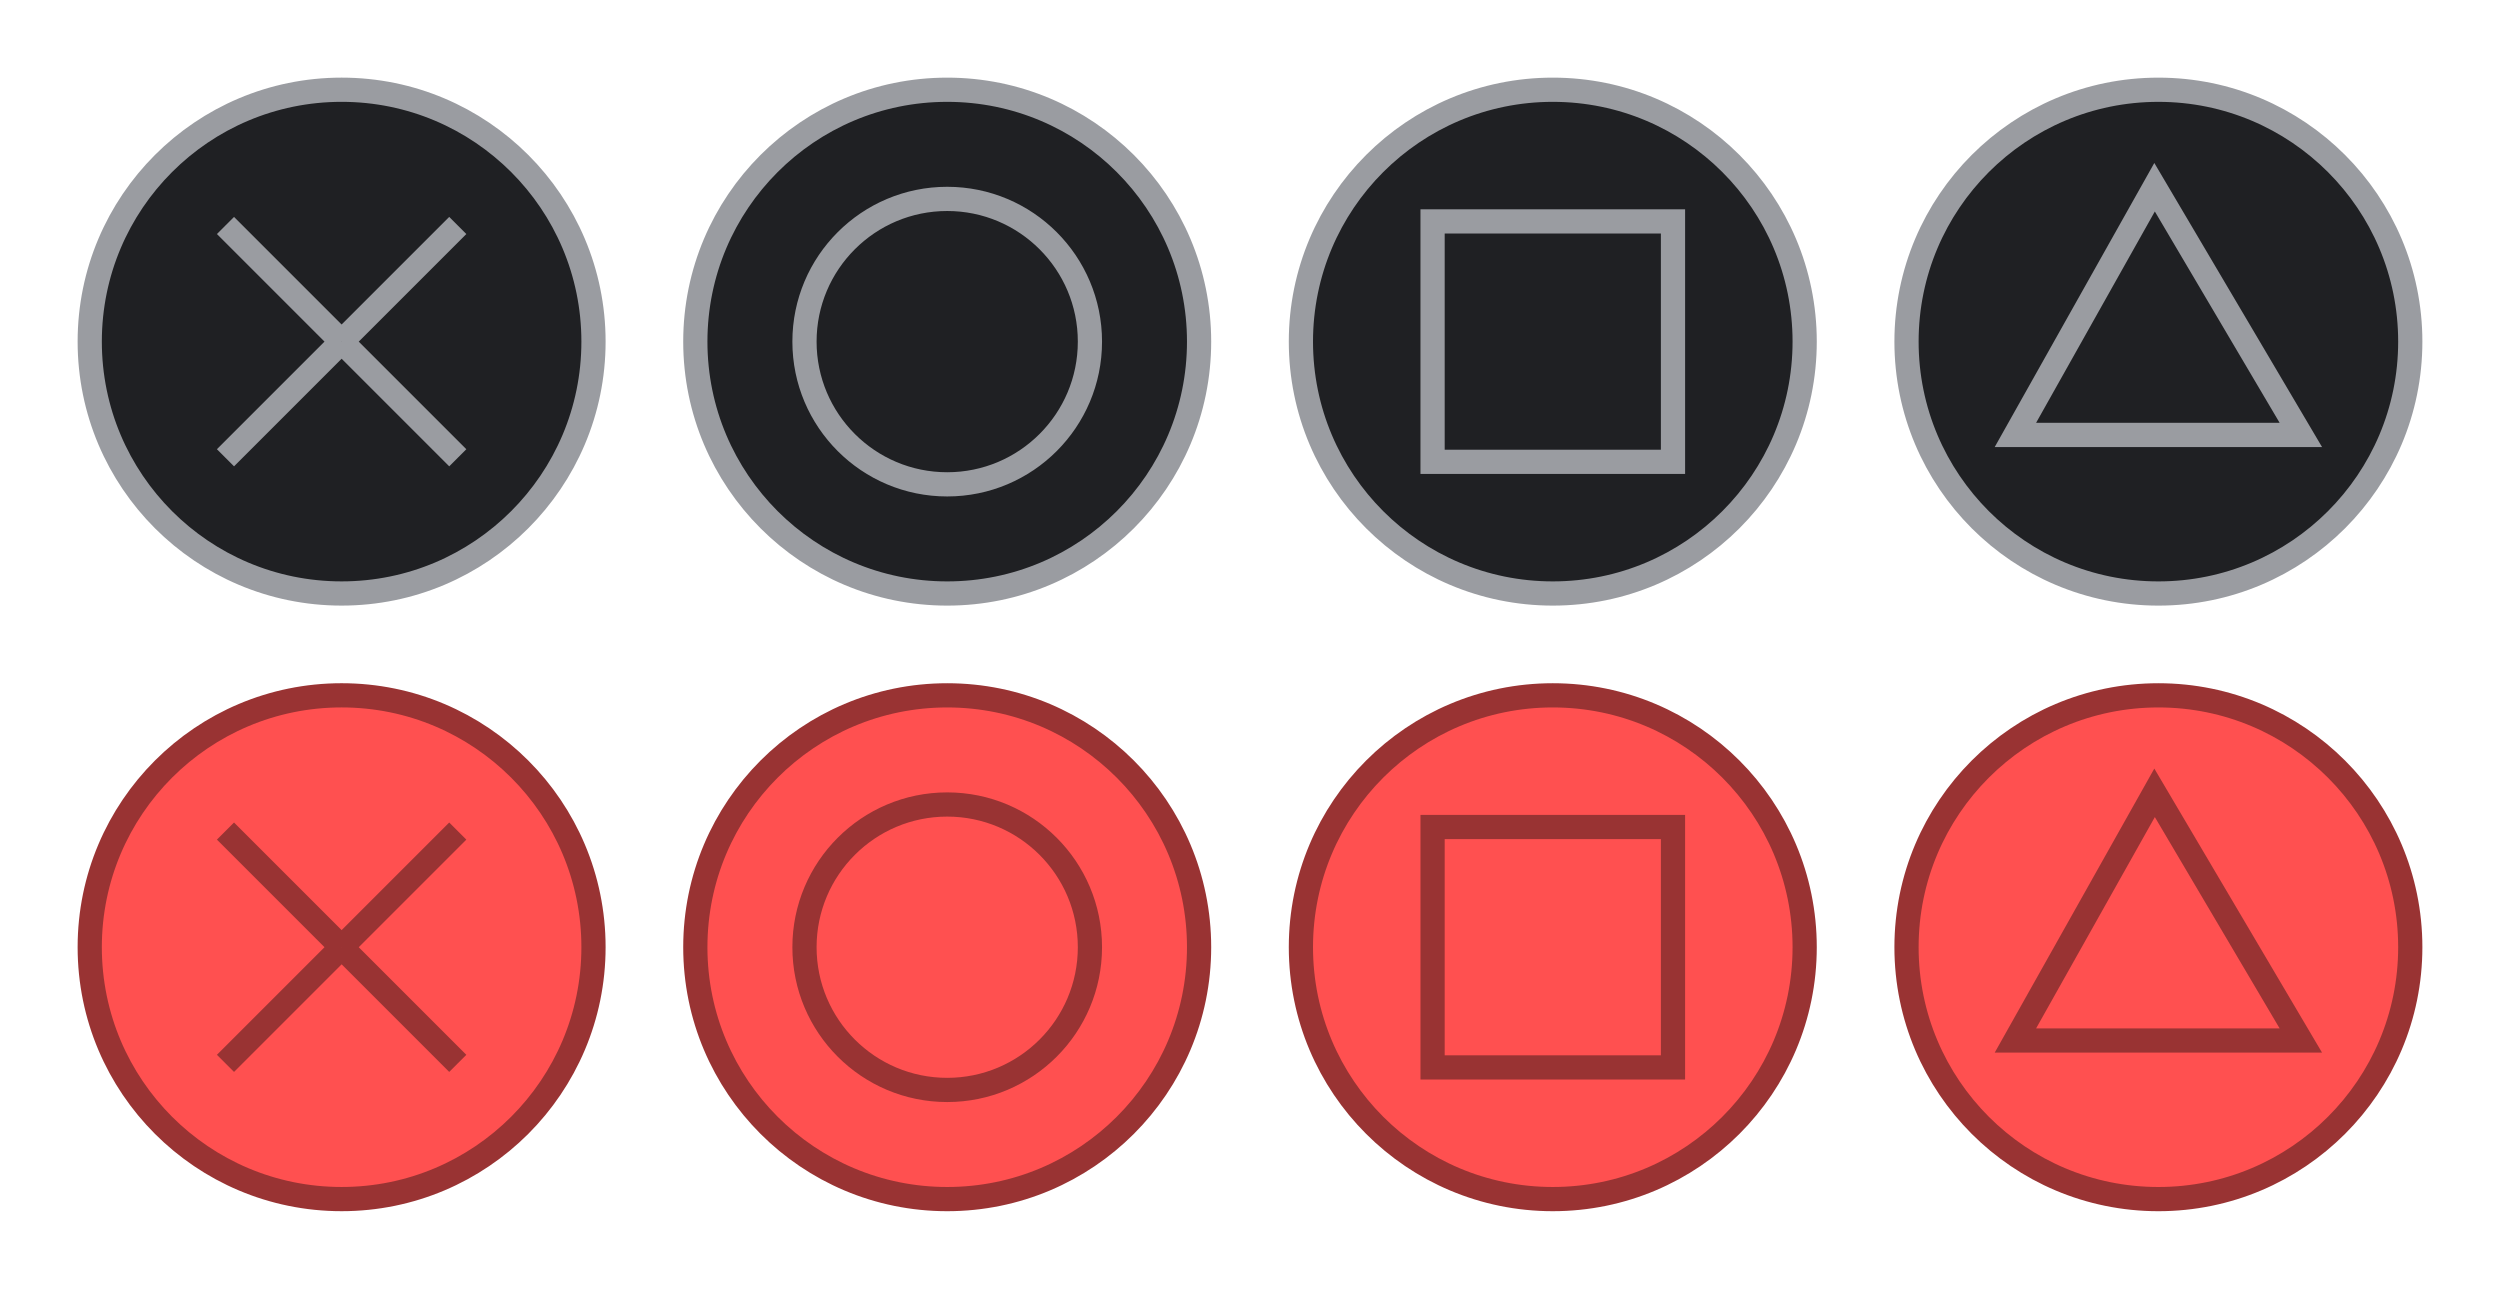
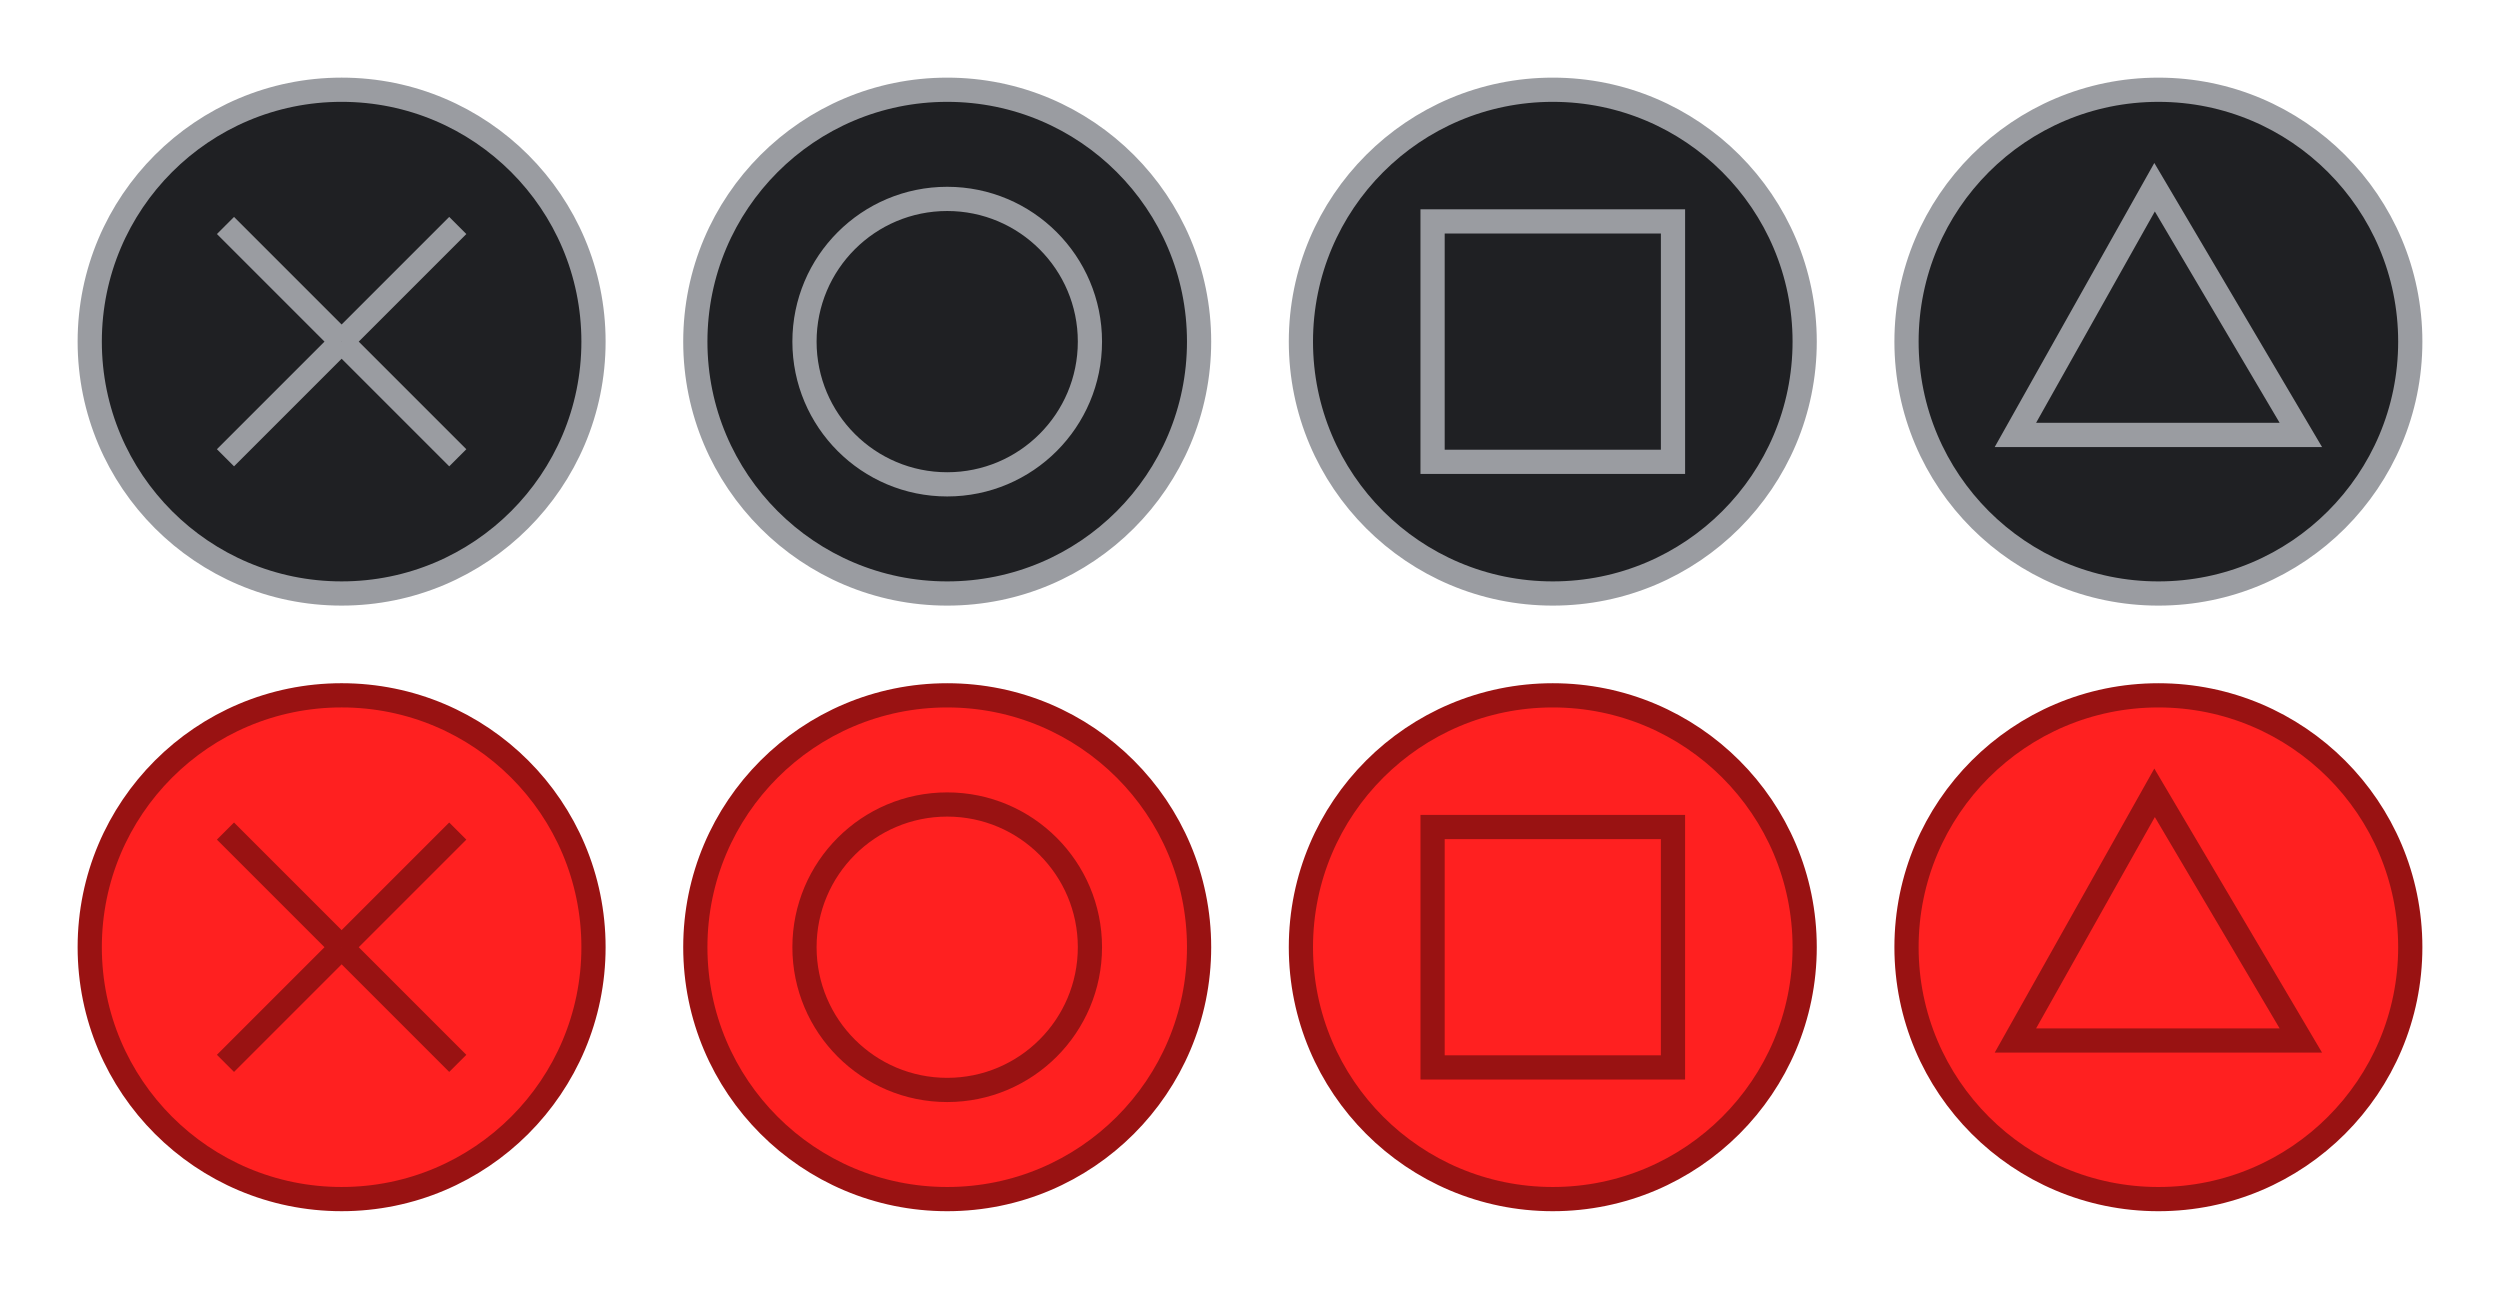
<svg xmlns="http://www.w3.org/2000/svg" width="321.994mm" height="165.997mm" viewBox="0 0 321.994 165.997" version="1.1" id="svg5">
  <defs id="defs2">
    <linearGradient id="linearGradient8705">
      <stop style="stop-color:#0000ff;stop-opacity:1;" offset="0" id="stop8703" />
    </linearGradient>
    <linearGradient id="linearGradient8655">
      <stop style="stop-color:#0000ff;stop-opacity:1;" offset="0" id="stop8653" />
    </linearGradient>
    <linearGradient id="linearGradient8629">
      <stop style="stop-color:#0000ff;stop-opacity:1;" offset="0" id="stop8627" />
    </linearGradient>
    <linearGradient id="linearGradient8541">
      <stop style="stop-color:#000000;stop-opacity:1;" offset="0" id="stop8539" />
    </linearGradient>
  </defs>
  <style type="text/css" id="style2">
	.st0{fill:#61E0DF;}
	.st1{fill:#3ED8D2;}
</style>
  <style type="text/css" id="style2-5">
	.st0{fill:#3ED8D2;}
	.st1{fill:#61E0DF;}
	.st2{opacity:8.000000e-002;}
</style>
  <g id="g286" transform="matrix(3.897851,0,0,3.897851,-692.8602,-328.3055)">
    <g id="g258" transform="translate(29.65167,37.77246)">
-       <circle style="opacity:1;fill:#ff5050;fill-opacity:1;stroke:#993333;stroke-width:0.8;stroke-miterlimit:4;stroke-dasharray:none" id="circle254" cx="219.423" cy="77.754" r="8.323" />
-       <path style="fill:none;stroke:#993333;stroke-width:0.8;stroke-linecap:butt;stroke-linejoin:miter;stroke-miterlimit:4;stroke-dasharray:none;stroke-opacity:1" d="m 219.297,72.652 -4.599,8.185 h 9.432 z" id="path256" />
+       <circle style="opacity:1;fill:#ff2020;fill-opacity:1;stroke:#991212;stroke-width:0.8;stroke-miterlimit:4;stroke-dasharray:none" id="circle254" cx="219.423" cy="77.754" r="8.323" />
+       <path style="fill:none;stroke:#991212;stroke-width:0.8;stroke-linecap:butt;stroke-linejoin:miter;stroke-miterlimit:4;stroke-dasharray:none;stroke-opacity:1" d="m 219.297,72.652 -4.599,8.185 h 9.432 z" id="path256" />
    </g>
    <g id="g264" transform="translate(28.66243,18.9313)">
-       <circle style="opacity:1;fill:#ff5050;fill-opacity:1;stroke:#993333;stroke-width:0.8;stroke-miterlimit:4;stroke-dasharray:none" id="circle260" cx="200.401" cy="96.595" r="8.323" />
-       <rect style="fill:none;stroke:#993333;stroke-width:0.8;stroke-miterlimit:4;stroke-dasharray:none;stroke-opacity:1" id="rect262" width="7.944" height="7.944" x="196.429" y="92.623" />
+       <circle style="opacity:1;fill:#ff2020;fill-opacity:1;stroke:#991212;stroke-width:0.8;stroke-miterlimit:4;stroke-dasharray:none" id="circle260" cx="200.401" cy="96.595" r="8.323" />
+       <rect style="fill:none;stroke:#991212;stroke-width:0.8;stroke-miterlimit:4;stroke-dasharray:none;stroke-opacity:1" id="rect262" width="7.944" height="7.944" x="196.429" y="92.623" />
    </g>
    <g id="g270" transform="translate(-29.21088,19.02144)" style="display:inline">
-       <circle style="opacity:1;fill:#ff5050;fill-opacity:1;stroke:#993333;stroke-width:0.8;stroke-miterlimit:4;stroke-dasharray:none" id="circle266" cx="238.264" cy="96.505" r="8.323" />
-       <circle style="fill:none;stroke:#993333;stroke-width:0.8;stroke-miterlimit:4;stroke-dasharray:none;stroke-opacity:1" id="circle268" cx="238.264" cy="96.505" r="4.716" />
+       <circle style="opacity:1;fill:#ff2020;fill-opacity:1;stroke:#991212;stroke-width:0.8;stroke-miterlimit:4;stroke-dasharray:none" id="circle266" cx="238.264" cy="96.505" r="8.323" />
+       <circle style="fill:none;stroke:#991212;stroke-width:0.8;stroke-miterlimit:4;stroke-dasharray:none;stroke-opacity:1" id="circle268" cx="238.264" cy="96.505" r="4.716" />
    </g>
    <g id="g284" transform="translate(-30.47056)" style="display:inline">
-       <circle style="opacity:1;fill:#ff5050;fill-opacity:1;stroke:#993333;stroke-width:0.8;stroke-miterlimit:4;stroke-dasharray:none" id="circle272" cx="219.513" cy="115.526" r="8.323" />
-       <g id="g282" style="fill:none;stroke:#993333;stroke-width:0.8;stroke-linecap:butt;stroke-linejoin:bevel;stroke-miterlimit:4;stroke-dasharray:none;stroke-opacity:1" transform="translate(0.1022206,-0.2806033)">
-         <path style="fill:none;stroke:#993333;stroke-width:0.8;stroke-linecap:butt;stroke-linejoin:bevel;stroke-miterlimit:4;stroke-dasharray:none;stroke-opacity:1" d="m 219.411,115.807 3.838,3.838 z" id="path274" />
-         <path style="fill:none;stroke:#993333;stroke-width:0.8;stroke-linecap:butt;stroke-linejoin:bevel;stroke-miterlimit:4;stroke-dasharray:none;stroke-opacity:1" d="m 219.411,115.807 -3.838,3.838 z" id="path276" />
-         <path style="fill:none;stroke:#993333;stroke-width:0.8;stroke-linecap:butt;stroke-linejoin:bevel;stroke-miterlimit:4;stroke-dasharray:none;stroke-opacity:1" d="m 219.411,115.807 3.838,-3.838 z" id="path278" />
-         <path style="fill:none;stroke:#993333;stroke-width:0.8;stroke-linecap:butt;stroke-linejoin:bevel;stroke-miterlimit:4;stroke-dasharray:none;stroke-opacity:1" d="m 219.411,115.807 -3.838,-3.838 z" id="path280" />
+       <circle style="opacity:1;fill:#ff2020;fill-opacity:1;stroke:#991212;stroke-width:0.8;stroke-miterlimit:4;stroke-dasharray:none" id="circle272" cx="219.513" cy="115.526" r="8.323" />
+       <g id="g282" style="fill:none;stroke:#991212;stroke-width:0.8;stroke-linecap:butt;stroke-linejoin:bevel;stroke-miterlimit:4;stroke-dasharray:none;stroke-opacity:1" transform="translate(0.1022206,-0.2806033)">
+         <path style="fill:none;stroke:#991212;stroke-width:0.8;stroke-linecap:butt;stroke-linejoin:bevel;stroke-miterlimit:4;stroke-dasharray:none;stroke-opacity:1" d="m 219.411,115.807 3.838,3.838 z" id="path274" />
+         <path style="fill:none;stroke:#991212;stroke-width:0.8;stroke-linecap:butt;stroke-linejoin:bevel;stroke-miterlimit:4;stroke-dasharray:none;stroke-opacity:1" d="m 219.411,115.807 -3.838,3.838 z" id="path276" />
+         <path style="fill:none;stroke:#991212;stroke-width:0.8;stroke-linecap:butt;stroke-linejoin:bevel;stroke-miterlimit:4;stroke-dasharray:none;stroke-opacity:1" d="m 219.411,115.807 3.838,-3.838 z" id="path278" />
+         <path style="fill:none;stroke:#991212;stroke-width:0.8;stroke-linecap:butt;stroke-linejoin:bevel;stroke-miterlimit:4;stroke-dasharray:none;stroke-opacity:1" d="m 219.411,115.807 -3.838,-3.838 z" id="path280" />
      </g>
    </g>
  </g>
  <g id="g26603" transform="matrix(3.897851,0,0,3.897851,-692.8602,-406.3042)">
    <g id="g26533" transform="translate(29.65167,37.77246)">
      <circle style="opacity:1;fill:#1f2023;fill-opacity:1;stroke:#9a9ca1;stroke-width:0.8;stroke-miterlimit:4;stroke-dasharray:none" id="circle5303" cx="219.423" cy="77.754" r="8.323" />
      <path style="fill:none;stroke:#9a9ca1;stroke-width:0.8;stroke-linecap:butt;stroke-linejoin:miter;stroke-miterlimit:4;stroke-dasharray:none;stroke-opacity:1" d="m 219.297,72.652 -4.599,8.185 h 9.432 z" id="path1027" />
    </g>
    <g id="g26540" transform="translate(28.66243,18.9313)">
      <circle style="opacity:1;fill:#1f2023;fill-opacity:1;stroke:#9a9ca1;stroke-width:0.8;stroke-miterlimit:4;stroke-dasharray:none" id="path4751" cx="200.401" cy="96.595" r="8.323" />
      <rect style="fill:none;stroke:#9a9ca1;stroke-width:0.8;stroke-miterlimit:4;stroke-dasharray:none" id="rect2069" width="7.944" height="7.944" x="196.429" y="92.623" />
    </g>
    <g id="g26547" transform="translate(-29.21088,19.02144)" style="display:inline">
      <circle style="opacity:1;fill:#1f2023;fill-opacity:1;stroke:#9a9ca1;stroke-width:0.8;stroke-miterlimit:4;stroke-dasharray:none" id="circle5476" cx="238.264" cy="96.505" r="8.323" />
      <circle style="fill:none;stroke:#9a9ca1;stroke-width:0.8;stroke-miterlimit:4;stroke-dasharray:none" id="path1692" cx="238.264" cy="96.505" r="4.716" />
    </g>
    <g id="g26558" transform="translate(-30.47056)" style="display:inline">
      <circle style="opacity:1;fill:#1f2023;fill-opacity:1;stroke:#9a9ca1;stroke-width:0.8;stroke-miterlimit:4;stroke-dasharray:none" id="circle5593" cx="219.513" cy="115.526" r="8.323" />
      <g id="g2328" style="fill:none;stroke:#9a9ca1;stroke-width:0.8;stroke-linecap:butt;stroke-linejoin:bevel;stroke-miterlimit:4;stroke-dasharray:none" transform="translate(0.1022206,-0.2806033)">
        <path style="fill:none;stroke:#9a9ca1;stroke-width:0.8;stroke-linecap:butt;stroke-linejoin:bevel;stroke-miterlimit:4;stroke-dasharray:none;stroke-opacity:1" d="m 219.411,115.807 3.838,3.838 z" id="path2318" />
        <path style="fill:none;stroke:#9a9ca1;stroke-width:0.8;stroke-linecap:butt;stroke-linejoin:bevel;stroke-miterlimit:4;stroke-dasharray:none;stroke-opacity:1" d="m 219.411,115.807 -3.838,3.838 z" id="path2320" />
        <path style="fill:none;stroke:#9a9ca1;stroke-width:0.8;stroke-linecap:butt;stroke-linejoin:bevel;stroke-miterlimit:4;stroke-dasharray:none;stroke-opacity:1" d="m 219.411,115.807 3.838,-3.838 z" id="path2236" />
        <path style="fill:none;stroke:#9a9ca1;stroke-width:0.8;stroke-linecap:butt;stroke-linejoin:bevel;stroke-miterlimit:4;stroke-dasharray:none;stroke-opacity:1" d="m 219.411,115.807 -3.838,-3.838 z" id="path2322" />
      </g>
    </g>
  </g>
</svg>
